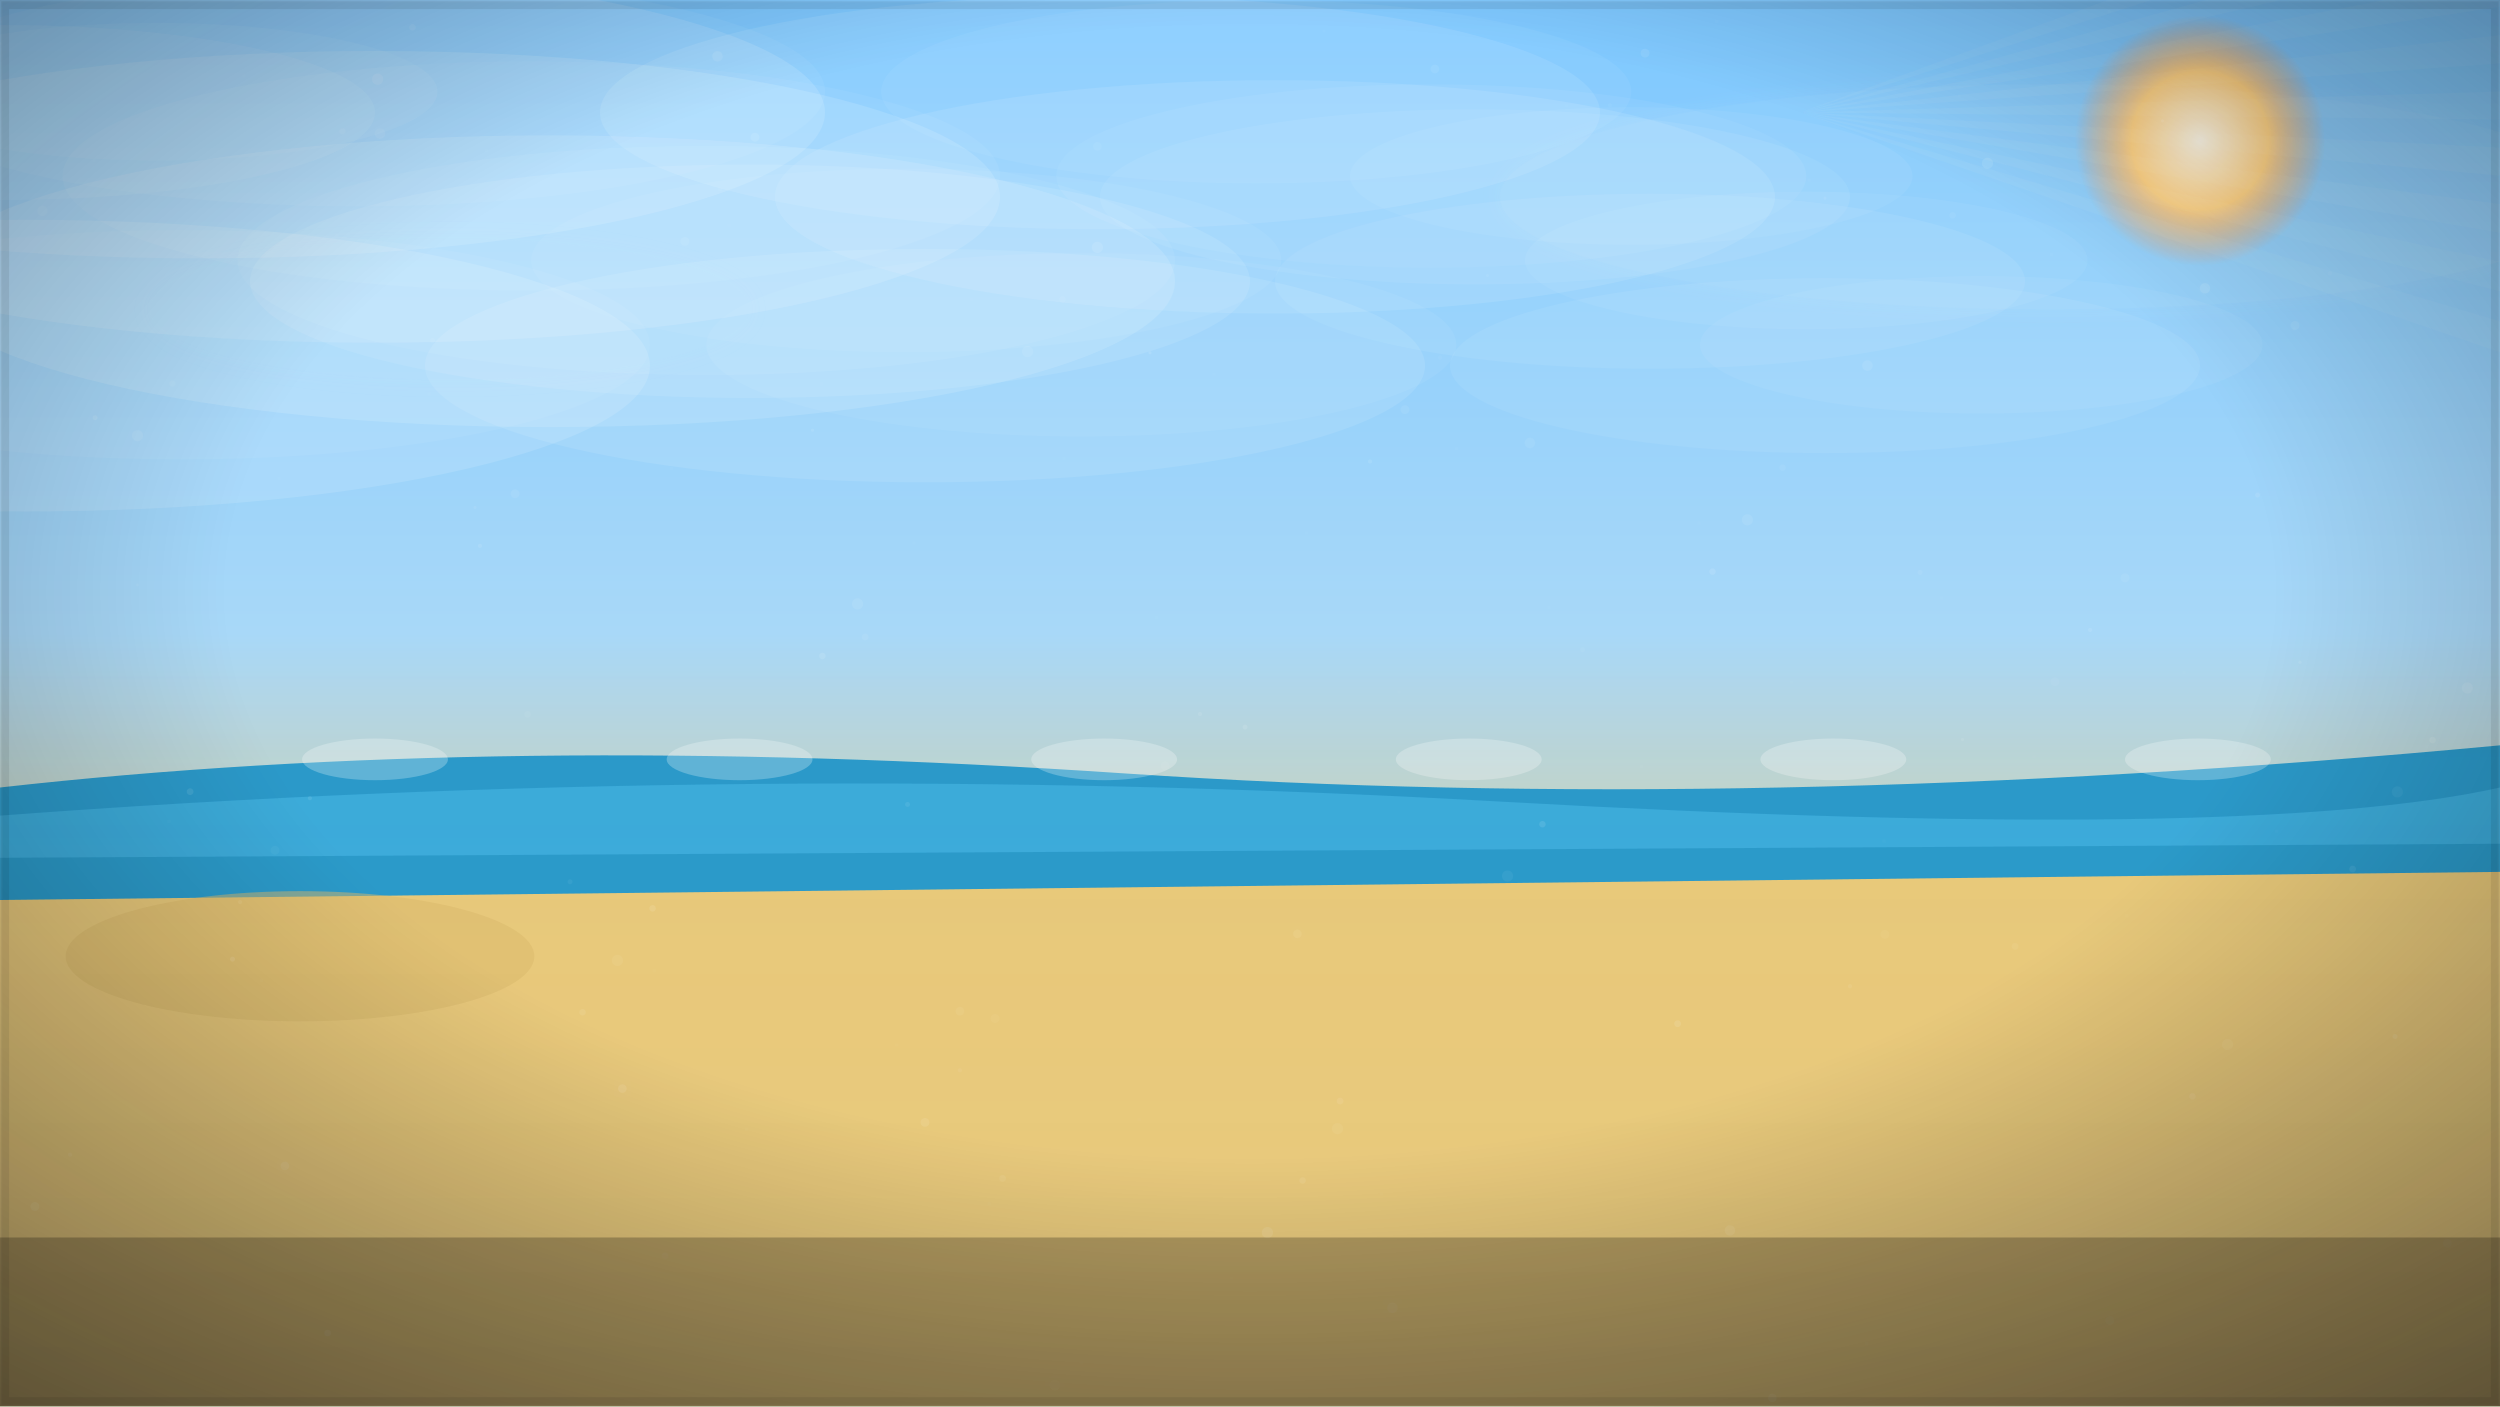
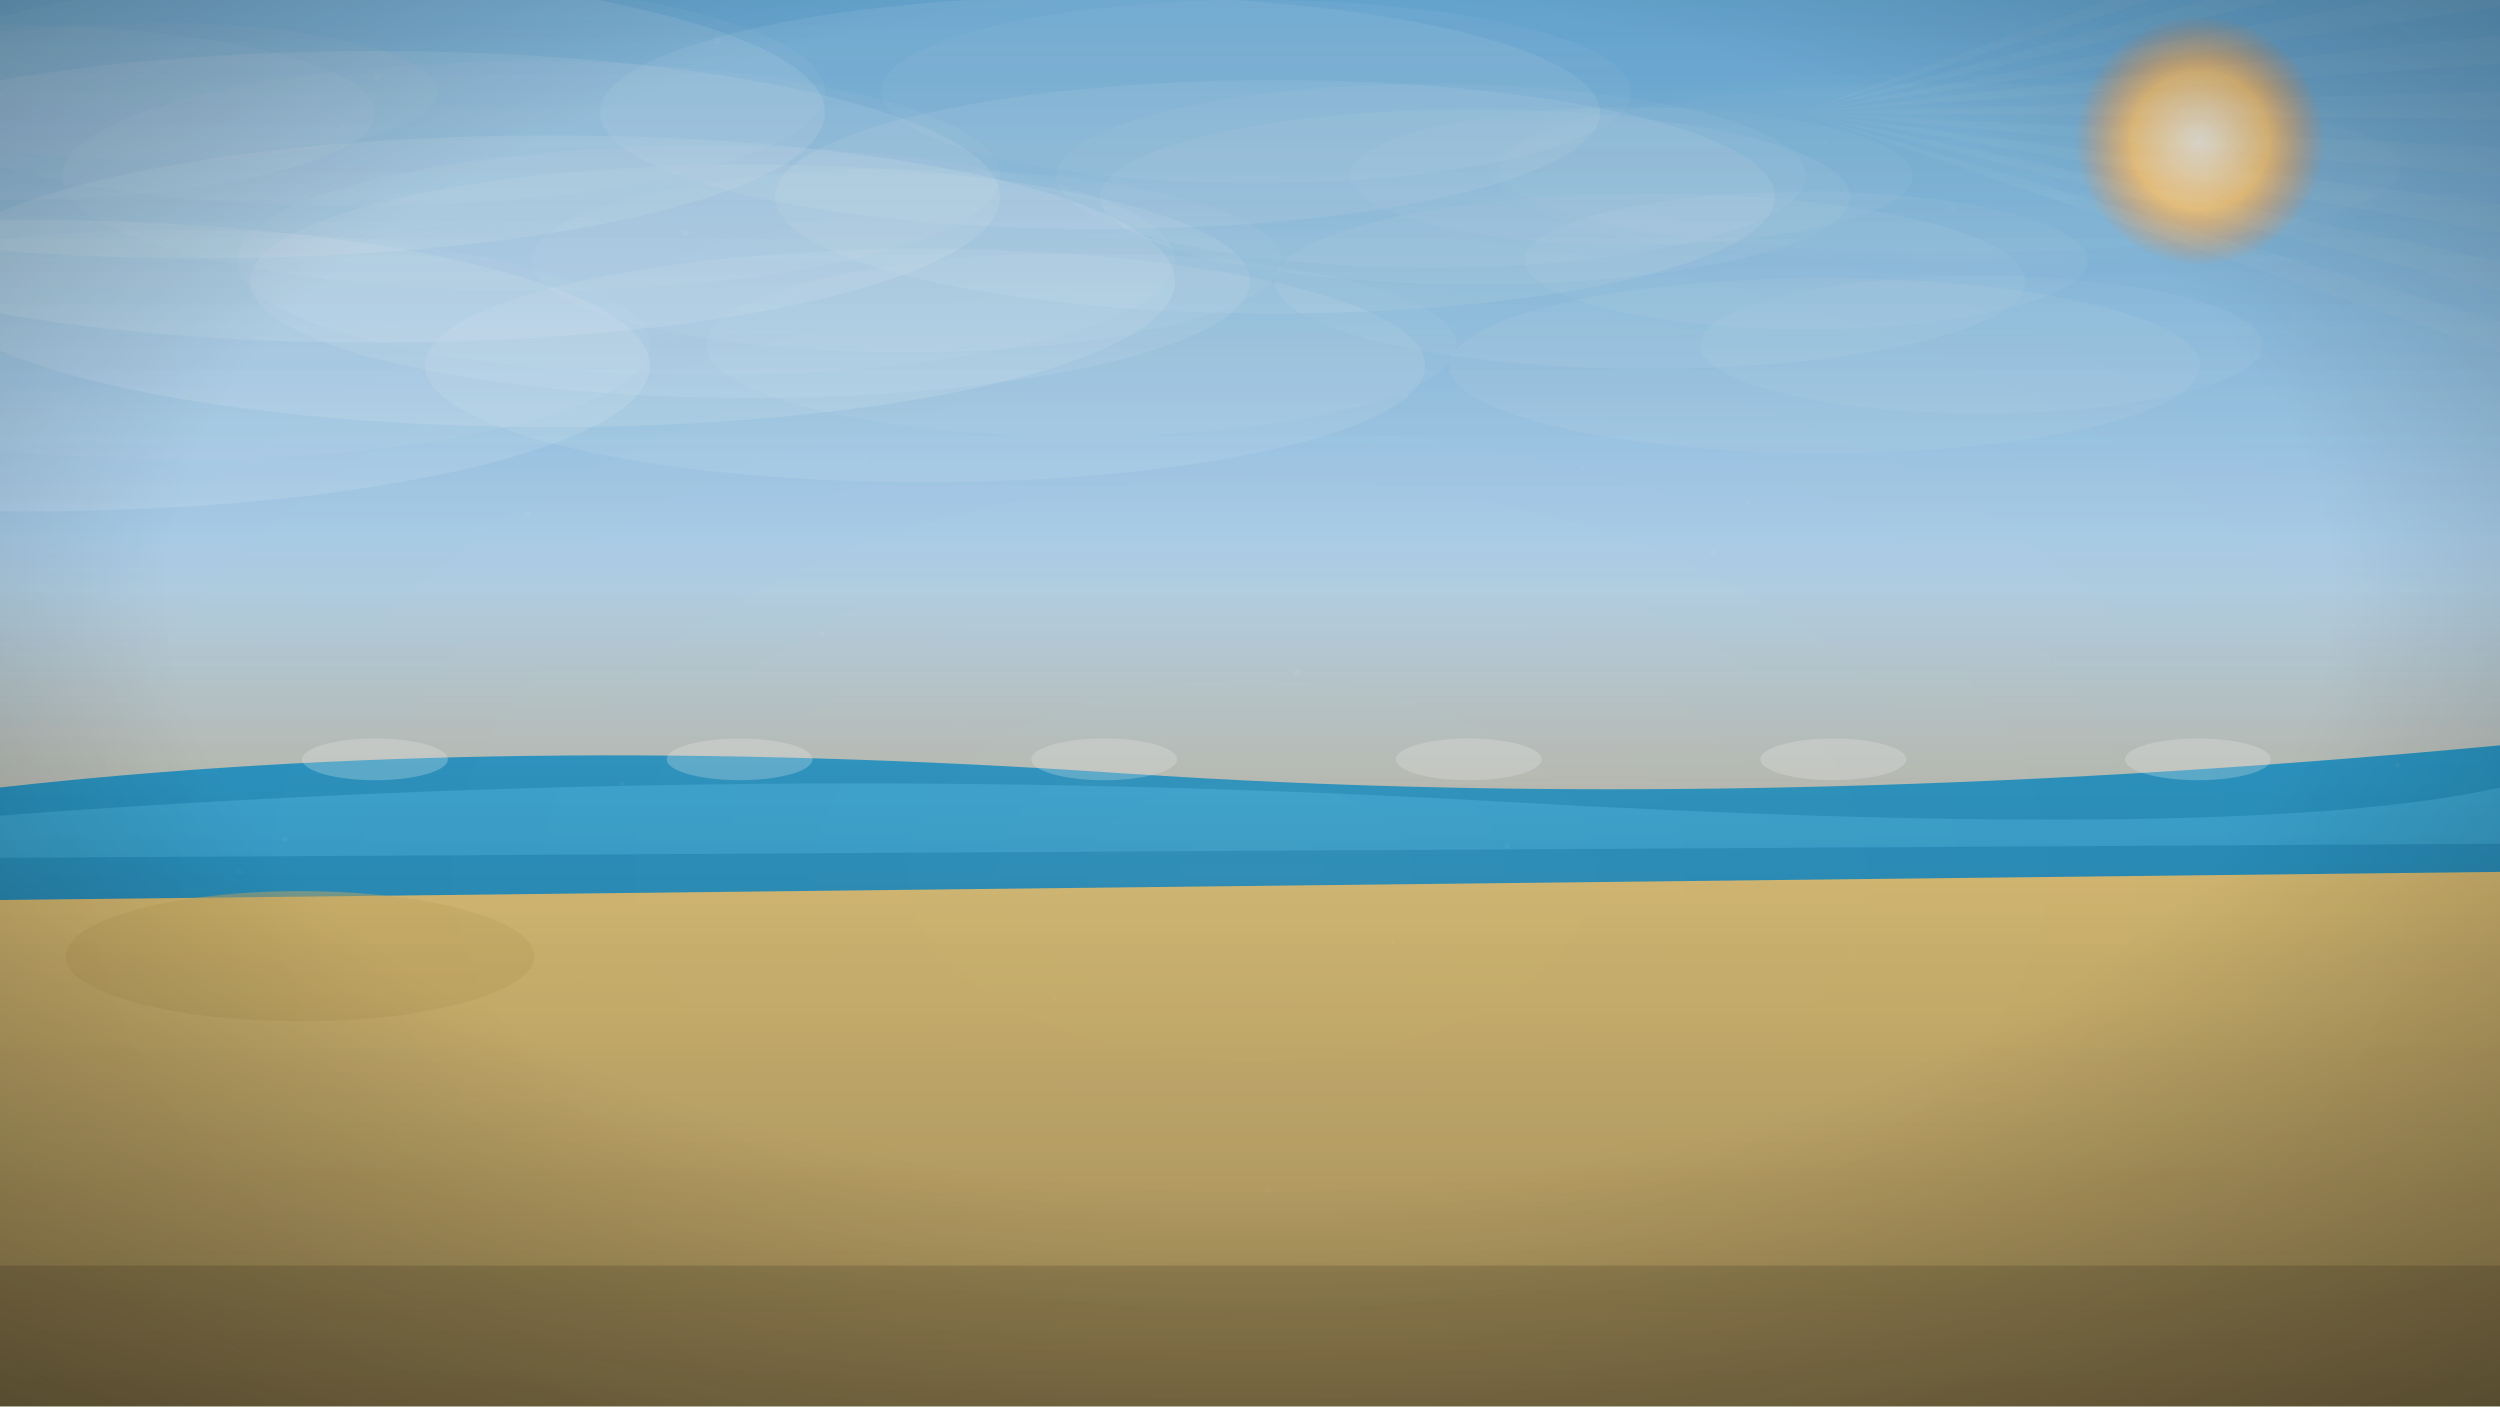
<svg xmlns="http://www.w3.org/2000/svg" viewBox="0 0 960 540" width="960" height="540">
  <defs>
    <linearGradient id="skyTop" x1="0" y1="0" x2="0" y2="1">
-       <stop offset="0%" stop-color="#1a1048" />
-       <stop offset="35%" stop-color="#3d2878" />
-       <stop offset="68%" stop-color="#284868" />
-       <stop offset="100%" stop-color="#0c1420" />
+       <stop offset="0%" stop-color="#121828" />
+       <stop offset="32%" stop-color="#243050" />
+       <stop offset="58%" stop-color="#2a3848" />
+       <stop offset="100%" stop-color="#0a0e14" />
    </linearGradient>
    <linearGradient id="skyDay" x1="0" y1="0" x2="0" y2="1">
-       <stop offset="0%" stop-color="#7ec8ff" />
-       <stop offset="45%" stop-color="#a8d8f8" />
-       <stop offset="78%" stop-color="#e8c878" />
-       <stop offset="100%" stop-color="#88b868" />
+       <stop offset="0%" stop-color="#6eb4e0" />
+       <stop offset="38%" stop-color="#a8cce8" />
+       <stop offset="70%" stop-color="#d8c098" />
+       <stop offset="100%" stop-color="#6a8868" />
    </linearGradient>
    <linearGradient id="skySunset" x1="0" y1="0" x2="0" y2="1">
      <stop offset="0%" stop-color="#ff6b4a" />
      <stop offset="28%" stop-color="#d84888" />
      <stop offset="55%" stop-color="#683878" />
      <stop offset="100%" stop-color="#120818" />
    </linearGradient>
    <linearGradient id="haze" x1="0" y1="0.4" x2="0" y2="1">
      <stop offset="0%" stop-color="#fff" stop-opacity="0" />
      <stop offset="100%" stop-color="#c8d8f0" stop-opacity="0.22" />
    </linearGradient>
    <filter id="softGlow" x="-40%" y="-40%" width="180%" height="180%">
      <feGaussianBlur stdDeviation="4" result="b" />
      <feMerge>
        <feMergeNode in="b" />
        <feMergeNode in="SourceGraphic" />
      </feMerge>
    </filter>
    <filter id="neonGlow" x="-60%" y="-60%" width="220%" height="220%">
      <feGaussianBlur stdDeviation="6" result="b" />
      <feMerge>
        <feMergeNode in="b" />
        <feMergeNode in="b" />
        <feMergeNode in="SourceGraphic" />
      </feMerge>
    </filter>
    <filter id="paintSoft" x="-2%" y="-2%" width="104%" height="104%">
      <feGaussianBlur stdDeviation="0.6" />
    </filter>
    <radialGradient id="sunDisc" cx="0.5" cy="0.5" r="0.5">
      <stop offset="0%" stop-color="#fff8e8" />
      <stop offset="55%" stop-color="#ffd080" />
      <stop offset="100%" stop-color="#ff904000" />
    </radialGradient>
    <radialGradient id="moonGlow" cx="0.5" cy="0.5" r="0.5">
      <stop offset="0%" stop-color="#fffef8" />
      <stop offset="40%" stop-color="#e8e0f0" />
      <stop offset="100%" stop-color="#e8e0f000" />
    </radialGradient>
    <linearGradient id="wallWarm" x1="0" y1="0" x2="1" y2="1">
      <stop offset="0%" stop-color="#fff0e4" />
      <stop offset="45%" stop-color="#e8c8b0" />
      <stop offset="100%" stop-color="#c8a088" />
    </linearGradient>
    <linearGradient id="wallCool" x1="0" y1="0" x2="0" y2="1">
      <stop offset="0%" stop-color="#eef2f8" />
      <stop offset="100%" stop-color="#b8c0d0" />
    </linearGradient>
    <linearGradient id="floorWood" x1="0" y1="0.6" x2="0" y2="1">
      <stop offset="0%" stop-color="#a88870" />
      <stop offset="100%" stop-color="#685040" />
    </linearGradient>
    <radialGradient id="lampGlow" cx="0.5" cy="0.5" r="0.5">
      <stop offset="0%" stop-color="#fff8e0" />
      <stop offset="70%" stop-color="#ffd898" stop-opacity="0.35" />
      <stop offset="100%" stop-color="#ffd898" stop-opacity="0" />
    </radialGradient>
    <radialGradient id="vignette" cx="0.5" cy="0.42" r="0.78">
-       <stop offset="52%" stop-color="#000" stop-opacity="0" />
-       <stop offset="100%" stop-color="#030508" stop-opacity="0.48" />
+       <stop offset="55%" stop-color="#000" stop-opacity="0" />
+       <stop offset="100%" stop-color="#030508" stop-opacity="0.38" />
+     </radialGradient>
+     <linearGradient id="filmGrade" x1="0" y1="0" x2="0" y2="1">
+       <stop offset="0%" stop-color="#283858" stop-opacity="0.14" />
+       <stop offset="42%" stop-color="#000" stop-opacity="0" />
+       <stop offset="100%" stop-color="#000" stop-opacity="0.32" />
+     </linearGradient>
+     <radialGradient id="stageGlow" cx="0.5" cy="0.62" r="0.55">
+       <stop offset="0%" stop-color="#fff" stop-opacity="0.06" />
+       <stop offset="100%" stop-color="#fff" stop-opacity="0" />
    </radialGradient>
  </defs>
  <rect width="960" height="540" fill="url(#skyDay)" />
  <ellipse cx="0" cy="43.2" rx="144" ry="33.6" fill="#fff" opacity="0.06" />
  <ellipse cx="60" cy="35.2" rx="108" ry="26.4" fill="#fff" opacity="0.05" />
  <ellipse cx="489.6" cy="75.6" rx="192" ry="44.8" fill="#fff" opacity="0.09" />
  <ellipse cx="549.6" cy="67.6" rx="144" ry="35.2" fill="#fff" opacity="0.05" />
  <ellipse cx="211.2" cy="108" rx="240" ry="56" fill="#fff" opacity="0.12" />
  <ellipse cx="271.2" cy="100" rx="180" ry="44" fill="#fff" opacity="0.05" />
  <ellipse cx="700.8" cy="140.4" rx="144" ry="33.6" fill="#fff" opacity="0.06" />
  <ellipse cx="760.8" cy="132.4" rx="108" ry="26.4" fill="#fff" opacity="0.05" />
  <ellipse cx="422.4" cy="43.2" rx="192" ry="44.8" fill="#fff" opacity="0.09" />
  <ellipse cx="482.4" cy="35.2" rx="144" ry="35.2" fill="#fff" opacity="0.05" />
  <ellipse cx="144" cy="75.6" rx="240" ry="56" fill="#fff" opacity="0.12" />
  <ellipse cx="204" cy="67.6" rx="180" ry="44" fill="#fff" opacity="0.05" />
  <ellipse cx="633.6" cy="108" rx="144" ry="33.6" fill="#fff" opacity="0.06" />
  <ellipse cx="693.6" cy="100" rx="108" ry="26.4" fill="#fff" opacity="0.05" />
  <ellipse cx="355.2" cy="140.4" rx="192" ry="44.8" fill="#fff" opacity="0.09" />
  <ellipse cx="415.2" cy="132.4" rx="144" ry="35.2" fill="#fff" opacity="0.05" />
  <ellipse cx="76.8" cy="43.2" rx="240" ry="56" fill="#fff" opacity="0.12" />
  <ellipse cx="136.8" cy="35.2" rx="180" ry="44" fill="#fff" opacity="0.05" />
  <ellipse cx="566.4" cy="75.6" rx="144" ry="33.6" fill="#fff" opacity="0.06" />
  <ellipse cx="626.4" cy="67.6" rx="108" ry="26.4" fill="#fff" opacity="0.05" />
  <ellipse cx="288" cy="108" rx="192" ry="44.8" fill="#fff" opacity="0.09" />
  <ellipse cx="348" cy="100" rx="144" ry="35.2" fill="#fff" opacity="0.05" />
  <ellipse cx="9.6" cy="140.4" rx="240" ry="56" fill="#fff" opacity="0.12" />
  <ellipse cx="69.6" cy="132.4" rx="180" ry="44" fill="#fff" opacity="0.05" />
  <circle cx="844.8" cy="54" r="48" fill="url(#sunDisc)" />
  <polygon points="691.2,43.2 1299.914,-178.998 1308.312,-154.478" fill="#fff8e8" opacity="0.04" />
  <polygon points="691.2,43.2 1315.724,-129.642 1322.136,-104.529" fill="#fff8e8" opacity="0.04" />
  <polygon points="691.2,43.2 1327.539,-79.181 1331.924,-53.636" fill="#fff8e8" opacity="0.04" />
  <polygon points="691.2,43.2 1335.284,-27.936 1337.613,-2.123" fill="#fff8e8" opacity="0.04" />
  <polygon points="691.2,43.2 1338.908,23.763 1339.168,49.68" fill="#fff8e8" opacity="0.04" />
  <polygon points="691.2,43.2 1338.39,75.587 1336.577,101.441" fill="#fff8e8" opacity="0.04" />
  <polygon points="691.2,43.2 1333.732,127.203 1329.859,152.83" fill="#fff8e8" opacity="0.04" />
  <polygon points="691.2,43.2 1324.964,178.282 1319.055,203.518" fill="#fff8e8" opacity="0.04" />
  <polygon points="691.2,43.2 1312.142,228.497 1304.235,253.18" fill="#fff8e8" opacity="0.04" />
  <rect x="0" y="313.2" width="960" height="226.8" fill="#e8c878" />
  <path d="M0 302.4 Q192 280.8 432 297 T960 286.2 L960 334.8 L0 345.6Z" fill="#2898c8" />
  <path d="M0 313.2 Q288 291.6 576 307.8 T960 302.4 L960 324 L0 329.4Z" fill="#48b8e8" opacity="0.55" />
  <ellipse cx="144" cy="291.6" rx="28" ry="8" fill="#fff" opacity="0.25" />
  <ellipse cx="284" cy="291.6" rx="28" ry="8" fill="#fff" opacity="0.25" />
  <ellipse cx="424" cy="291.6" rx="28" ry="8" fill="#fff" opacity="0.25" />
  <ellipse cx="564" cy="291.6" rx="28" ry="8" fill="#fff" opacity="0.25" />
  <ellipse cx="704" cy="291.6" rx="28" ry="8" fill="#fff" opacity="0.25" />
  <ellipse cx="844" cy="291.6" rx="28" ry="8" fill="#fff" opacity="0.25" />
  <ellipse cx="115.2" cy="367.2" rx="90" ry="25" fill="#d8b868" opacity="0.5" />
-   <circle cx="0.0" cy="8.1" r="0.80" fill="#fff" opacity="0.035" />
-   <circle cx="131.5" cy="50.4" r="1.25" fill="#fff" opacity="0.047" />
-   <circle cx="263.0" cy="92.7" r="1.70" fill="#fff" opacity="0.059" />
-   <circle cx="394.6" cy="135.0" r="2.15" fill="#fff" opacity="0.071" />
-   <circle cx="526.1" cy="177.2" r="0.80" fill="#fff" opacity="0.083" />
-   <circle cx="657.6" cy="219.5" r="1.25" fill="#fff" opacity="0.095" />
-   <circle cx="789.1" cy="261.8" r="1.70" fill="#fff" opacity="0.035" />
-   <circle cx="920.6" cy="304.1" r="2.15" fill="#fff" opacity="0.047" />
-   <circle cx="92.2" cy="346.4" r="0.80" fill="#fff" opacity="0.059" />
-   <circle cx="223.7" cy="388.7" r="1.25" fill="#fff" opacity="0.071" />
-   <circle cx="355.2" cy="431.0" r="1.70" fill="#fff" opacity="0.083" />
-   <circle cx="486.7" cy="473.3" r="2.15" fill="#fff" opacity="0.095" />
-   <circle cx="618.2" cy="40.4" r="0.80" fill="#fff" opacity="0.035" />
-   <circle cx="749.8" cy="82.7" r="1.25" fill="#fff" opacity="0.047" />
-   <circle cx="881.3" cy="125.0" r="1.70" fill="#fff" opacity="0.059" />
-   <circle cx="52.8" cy="167.3" r="2.15" fill="#fff" opacity="0.071" />
-   <circle cx="184.3" cy="209.6" r="0.80" fill="#fff" opacity="0.083" />
-   <circle cx="315.8" cy="251.9" r="1.25" fill="#fff" opacity="0.095" />
-   <circle cx="447.4" cy="294.1" r="1.70" fill="#fff" opacity="0.035" />
-   <circle cx="578.9" cy="336.4" r="2.15" fill="#fff" opacity="0.047" />
-   <circle cx="710.4" cy="378.7" r="0.80" fill="#fff" opacity="0.059" />
-   <circle cx="841.9" cy="421.0" r="1.25" fill="#fff" opacity="0.071" />
-   <circle cx="13.4" cy="463.3" r="1.70" fill="#fff" opacity="0.083" />
-   <circle cx="145.0" cy="30.4" r="2.15" fill="#fff" opacity="0.095" />
-   <circle cx="276.5" cy="72.7" r="0.80" fill="#fff" opacity="0.035" />
-   <circle cx="408.0" cy="115.0" r="1.25" fill="#fff" opacity="0.047" />
-   <circle cx="539.5" cy="157.3" r="1.70" fill="#fff" opacity="0.059" />
-   <circle cx="671.0" cy="199.6" r="2.15" fill="#fff" opacity="0.071" />
-   <circle cx="802.6" cy="241.9" r="0.80" fill="#fff" opacity="0.083" />
-   <circle cx="934.1" cy="284.2" r="1.25" fill="#fff" opacity="0.095" />
-   <circle cx="105.6" cy="326.5" r="1.70" fill="#fff" opacity="0.035" />
-   <circle cx="237.1" cy="368.8" r="2.15" fill="#fff" opacity="0.047" />
-   <circle cx="368.6" cy="411.0" r="0.80" fill="#fff" opacity="0.059" />
-   <circle cx="500.2" cy="453.3" r="1.25" fill="#fff" opacity="0.071" />
-   <circle cx="631.7" cy="20.4" r="1.70" fill="#fff" opacity="0.083" />
-   <circle cx="763.2" cy="62.7" r="2.15" fill="#fff" opacity="0.095" />
-   <circle cx="894.7" cy="105.0" r="0.80" fill="#fff" opacity="0.035" />
-   <circle cx="66.2" cy="147.3" r="1.25" fill="#fff" opacity="0.047" />
-   <circle cx="197.8" cy="189.6" r="1.70" fill="#fff" opacity="0.059" />
-   <circle cx="329.3" cy="231.9" r="2.15" fill="#fff" opacity="0.071" />
-   <circle cx="460.8" cy="274.2" r="0.80" fill="#fff" opacity="0.083" />
-   <circle cx="592.3" cy="316.5" r="1.25" fill="#fff" opacity="0.095" />
-   <circle cx="723.8" cy="358.8" r="1.70" fill="#fff" opacity="0.035" />
-   <circle cx="855.4" cy="401.1" r="2.15" fill="#fff" opacity="0.047" />
-   <circle cx="26.9" cy="443.4" r="0.80" fill="#fff" opacity="0.059" />
-   <circle cx="158.4" cy="10.5" r="1.25" fill="#fff" opacity="0.071" />
-   <circle cx="289.9" cy="52.7" r="1.70" fill="#fff" opacity="0.083" />
-   <circle cx="421.4" cy="95.0" r="2.15" fill="#fff" opacity="0.095" />
-   <circle cx="553.0" cy="137.3" r="0.80" fill="#fff" opacity="0.035" />
-   <circle cx="684.5" cy="179.6" r="1.25" fill="#fff" opacity="0.047" />
-   <circle cx="816.0" cy="221.9" r="1.70" fill="#fff" opacity="0.059" />
-   <circle cx="947.5" cy="264.2" r="2.15" fill="#fff" opacity="0.071" />
-   <circle cx="119.0" cy="306.5" r="0.80" fill="#fff" opacity="0.083" />
-   <circle cx="250.6" cy="348.8" r="1.25" fill="#fff" opacity="0.095" />
-   <circle cx="382.1" cy="391.1" r="1.70" fill="#fff" opacity="0.035" />
-   <circle cx="513.6" cy="433.4" r="2.15" fill="#fff" opacity="0.047" />
-   <circle cx="0.0" cy="16.7" r="0.60" fill="#fff" opacity="0.040" filter="url(#softGlow)" />
-   <circle cx="166.1" cy="130.7" r="0.95" fill="#fff" opacity="0.050" filter="url(#softGlow)" />
-   <circle cx="332.2" cy="244.6" r="1.30" fill="#fff" opacity="0.060" filter="url(#softGlow)" />
-   <circle cx="498.2" cy="358.6" r="1.65" fill="#fff" opacity="0.070" filter="url(#softGlow)" />
-   <circle cx="664.3" cy="472.5" r="2.00" fill="#fff" opacity="0.080" filter="url(#softGlow)" />
-   <circle cx="830.4" cy="46.4" r="0.60" fill="#fff" opacity="0.090" filter="url(#softGlow)" />
-   <circle cx="36.5" cy="160.4" r="0.95" fill="#fff" opacity="0.100" filter="url(#softGlow)" />
-   <circle cx="202.6" cy="274.3" r="1.30" fill="#fff" opacity="0.040" filter="url(#softGlow)" />
-   <circle cx="368.6" cy="388.3" r="1.65" fill="#fff" opacity="0.050" filter="url(#softGlow)" />
-   <circle cx="534.7" cy="502.2" r="2.00" fill="#fff" opacity="0.060" filter="url(#softGlow)" />
-   <circle cx="700.8" cy="76.1" r="0.60" fill="#fff" opacity="0.070" filter="url(#softGlow)" />
-   <circle cx="866.9" cy="190.1" r="0.95" fill="#fff" opacity="0.080" filter="url(#softGlow)" />
-   <circle cx="73.0" cy="304.0" r="1.30" fill="#fff" opacity="0.090" filter="url(#softGlow)" />
-   <circle cx="239.0" cy="418.0" r="1.65" fill="#fff" opacity="0.100" filter="url(#softGlow)" />
-   <circle cx="405.1" cy="531.9" r="2.00" fill="#fff" opacity="0.040" filter="url(#softGlow)" />
-   <circle cx="571.2" cy="105.8" r="0.60" fill="#fff" opacity="0.050" filter="url(#softGlow)" />
-   <circle cx="737.3" cy="219.8" r="0.95" fill="#fff" opacity="0.060" filter="url(#softGlow)" />
-   <circle cx="903.4" cy="333.7" r="1.30" fill="#fff" opacity="0.070" filter="url(#softGlow)" />
-   <circle cx="109.4" cy="447.7" r="1.65" fill="#fff" opacity="0.080" filter="url(#softGlow)" />
-   <circle cx="275.5" cy="21.6" r="2.00" fill="#fff" opacity="0.090" filter="url(#softGlow)" />
-   <circle cx="441.6" cy="135.5" r="0.60" fill="#fff" opacity="0.100" filter="url(#softGlow)" />
-   <circle cx="607.7" cy="249.5" r="0.95" fill="#fff" opacity="0.040" filter="url(#softGlow)" />
-   <circle cx="773.8" cy="363.4" r="1.30" fill="#fff" opacity="0.050" filter="url(#softGlow)" />
-   <circle cx="939.8" cy="477.4" r="1.65" fill="#fff" opacity="0.060" filter="url(#softGlow)" />
-   <circle cx="145.9" cy="51.3" r="2.00" fill="#fff" opacity="0.070" filter="url(#softGlow)" />
-   <circle cx="312.0" cy="165.2" r="0.60" fill="#fff" opacity="0.080" filter="url(#softGlow)" />
-   <circle cx="478.1" cy="279.2" r="0.95" fill="#fff" opacity="0.090" filter="url(#softGlow)" />
-   <circle cx="644.2" cy="393.1" r="1.30" fill="#fff" opacity="0.100" filter="url(#softGlow)" />
-   <circle cx="810.2" cy="507.1" r="1.65" fill="#fff" opacity="0.040" filter="url(#softGlow)" />
-   <circle cx="16.3" cy="81.0" r="2.00" fill="#fff" opacity="0.050" filter="url(#softGlow)" />
-   <circle cx="182.4" cy="194.9" r="0.60" fill="#fff" opacity="0.060" filter="url(#softGlow)" />
-   <circle cx="348.5" cy="308.9" r="0.95" fill="#fff" opacity="0.070" filter="url(#softGlow)" />
-   <circle cx="514.6" cy="422.8" r="1.30" fill="#fff" opacity="0.080" filter="url(#softGlow)" />
-   <circle cx="680.6" cy="536.8" r="1.65" fill="#fff" opacity="0.090" filter="url(#softGlow)" />
-   <circle cx="846.7" cy="110.7" r="2.00" fill="#fff" opacity="0.100" filter="url(#softGlow)" />
-   <circle cx="52.8" cy="224.6" r="0.60" fill="#fff" opacity="0.040" filter="url(#softGlow)" />
-   <circle cx="218.9" cy="338.6" r="0.95" fill="#fff" opacity="0.050" filter="url(#softGlow)" />
-   <circle cx="385.0" cy="452.5" r="1.30" fill="#fff" opacity="0.060" filter="url(#softGlow)" />
-   <circle cx="551.0" cy="26.5" r="1.65" fill="#fff" opacity="0.070" filter="url(#softGlow)" />
-   <circle cx="717.1" cy="140.4" r="2.00" fill="#fff" opacity="0.080" filter="url(#softGlow)" />
-   <circle cx="883.2" cy="254.3" r="0.60" fill="#fff" opacity="0.090" filter="url(#softGlow)" />
-   <circle cx="89.3" cy="368.3" r="0.95" fill="#fff" opacity="0.100" filter="url(#softGlow)" />
-   <circle cx="255.4" cy="482.2" r="1.30" fill="#fff" opacity="0.040" filter="url(#softGlow)" />
-   <circle cx="421.4" cy="56.2" r="1.65" fill="#fff" opacity="0.050" filter="url(#softGlow)" />
-   <circle cx="587.5" cy="170.1" r="2.00" fill="#fff" opacity="0.060" filter="url(#softGlow)" />
-   <circle cx="753.6" cy="284.0" r="0.60" fill="#fff" opacity="0.070" filter="url(#softGlow)" />
-   <circle cx="919.7" cy="398.0" r="0.95" fill="#fff" opacity="0.080" filter="url(#softGlow)" />
-   <circle cx="125.8" cy="511.9" r="1.30" fill="#fff" opacity="0.090" filter="url(#softGlow)" />
-   <rect x="0.0" y="0.0" width="1.2" height="1.2" fill="#fff" opacity="0.018" />
-   <rect x="93.1" y="28.6" width="1.2" height="1.2" fill="#fff" opacity="0.018" />
-   <rect x="186.2" y="57.2" width="1.2" height="1.2" fill="#fff" opacity="0.018" />
-   <rect x="279.4" y="85.9" width="1.2" height="1.2" fill="#fff" opacity="0.018" />
-   <rect x="372.5" y="114.5" width="1.2" height="1.2" fill="#fff" opacity="0.018" />
-   <rect x="465.6" y="143.1" width="1.2" height="1.2" fill="#fff" opacity="0.018" />
-   <rect x="558.7" y="171.7" width="1.2" height="1.2" fill="#fff" opacity="0.018" />
-   <rect x="651.8" y="200.3" width="1.2" height="1.2" fill="#fff" opacity="0.018" />
-   <rect x="745.0" y="229.0" width="1.2" height="1.2" fill="#fff" opacity="0.018" />
-   <rect x="838.1" y="257.6" width="1.2" height="1.2" fill="#fff" opacity="0.018" />
-   <rect x="931.2" y="286.2" width="1.2" height="1.2" fill="#fff" opacity="0.018" />
-   <rect x="64.3" y="314.8" width="1.2" height="1.2" fill="#fff" opacity="0.018" />
-   <rect x="157.4" y="343.4" width="1.2" height="1.2" fill="#fff" opacity="0.018" />
-   <rect x="250.6" y="372.1" width="1.2" height="1.2" fill="#fff" opacity="0.018" />
-   <rect x="343.7" y="400.7" width="1.2" height="1.2" fill="#fff" opacity="0.018" />
-   <rect x="436.8" y="429.3" width="1.2" height="1.2" fill="#fff" opacity="0.018" />
-   <rect x="529.9" y="457.9" width="1.2" height="1.2" fill="#fff" opacity="0.018" />
-   <rect x="623.0" y="486.5" width="1.2" height="1.2" fill="#fff" opacity="0.018" />
-   <rect x="716.2" y="515.2" width="1.2" height="1.2" fill="#fff" opacity="0.018" />
-   <rect x="809.3" y="3.8" width="1.2" height="1.2" fill="#fff" opacity="0.018" />
-   <rect x="902.4" y="32.4" width="1.2" height="1.2" fill="#fff" opacity="0.018" />
-   <rect x="35.5" y="61.0" width="1.2" height="1.2" fill="#fff" opacity="0.018" />
-   <rect x="128.6" y="89.6" width="1.2" height="1.2" fill="#fff" opacity="0.018" />
-   <rect x="221.8" y="118.3" width="1.2" height="1.2" fill="#fff" opacity="0.018" />
-   <rect x="314.9" y="146.9" width="1.2" height="1.2" fill="#fff" opacity="0.018" />
-   <rect x="408.0" y="175.5" width="1.2" height="1.2" fill="#fff" opacity="0.018" />
-   <rect x="501.1" y="204.1" width="1.2" height="1.2" fill="#fff" opacity="0.018" />
-   <rect x="594.2" y="232.7" width="1.2" height="1.2" fill="#fff" opacity="0.018" />
-   <rect x="687.4" y="261.4" width="1.2" height="1.2" fill="#fff" opacity="0.018" />
-   <rect x="780.5" y="290.0" width="1.2" height="1.2" fill="#fff" opacity="0.018" />
-   <rect x="873.6" y="318.6" width="1.2" height="1.2" fill="#fff" opacity="0.018" />
-   <rect x="6.7" y="347.2" width="1.2" height="1.2" fill="#fff" opacity="0.018" />
-   <rect x="99.8" y="375.8" width="1.2" height="1.2" fill="#fff" opacity="0.018" />
-   <rect x="193.0" y="404.5" width="1.2" height="1.2" fill="#fff" opacity="0.018" />
-   <rect x="286.1" y="433.1" width="1.2" height="1.2" fill="#fff" opacity="0.018" />
-   <rect x="379.2" y="461.7" width="1.2" height="1.2" fill="#fff" opacity="0.018" />
-   <rect x="472.3" y="490.3" width="1.2" height="1.2" fill="#fff" opacity="0.018" />
-   <rect x="565.4" y="518.9" width="1.2" height="1.2" fill="#fff" opacity="0.018" />
-   <rect x="658.6" y="7.6" width="1.2" height="1.2" fill="#fff" opacity="0.018" />
-   <rect x="751.7" y="36.2" width="1.2" height="1.2" fill="#fff" opacity="0.018" />
-   <rect x="844.8" y="64.8" width="1.2" height="1.2" fill="#fff" opacity="0.018" />
-   <rect x="937.9" y="93.4" width="1.2" height="1.2" fill="#fff" opacity="0.018" />
-   <rect x="71.0" y="122.0" width="1.2" height="1.2" fill="#fff" opacity="0.018" />
-   <rect x="164.2" y="150.7" width="1.2" height="1.2" fill="#fff" opacity="0.018" />
-   <rect x="257.3" y="179.3" width="1.2" height="1.2" fill="#fff" opacity="0.018" />
-   <rect x="350.4" y="207.9" width="1.2" height="1.2" fill="#fff" opacity="0.018" />
-   <rect x="443.5" y="236.5" width="1.2" height="1.2" fill="#fff" opacity="0.018" />
-   <rect x="536.6" y="265.1" width="1.2" height="1.2" fill="#fff" opacity="0.018" />
-   <rect x="629.8" y="293.8" width="1.2" height="1.2" fill="#fff" opacity="0.018" />
-   <rect x="722.9" y="322.4" width="1.2" height="1.2" fill="#fff" opacity="0.018" />
-   <rect x="816.0" y="351.0" width="1.2" height="1.2" fill="#fff" opacity="0.018" />
-   <rect x="909.1" y="379.6" width="1.2" height="1.2" fill="#fff" opacity="0.018" />
-   <rect x="42.2" y="408.2" width="1.2" height="1.2" fill="#fff" opacity="0.018" />
-   <rect x="135.4" y="436.9" width="1.2" height="1.2" fill="#fff" opacity="0.018" />
-   <rect x="228.5" y="465.5" width="1.2" height="1.2" fill="#fff" opacity="0.018" />
-   <rect x="321.6" y="494.1" width="1.2" height="1.2" fill="#fff" opacity="0.018" />
-   <rect x="414.7" y="522.7" width="1.2" height="1.2" fill="#fff" opacity="0.018" />
-   <rect x="507.8" y="11.3" width="1.2" height="1.2" fill="#fff" opacity="0.018" />
-   <rect x="601.0" y="40.0" width="1.2" height="1.2" fill="#fff" opacity="0.018" />
-   <rect x="694.1" y="68.6" width="1.2" height="1.2" fill="#fff" opacity="0.018" />
-   <rect x="787.2" y="97.2" width="1.2" height="1.2" fill="#fff" opacity="0.018" />
-   <rect x="880.3" y="125.8" width="1.2" height="1.2" fill="#fff" opacity="0.018" />
-   <rect x="13.4" y="154.4" width="1.2" height="1.2" fill="#fff" opacity="0.018" />
-   <rect x="106.6" y="183.1" width="1.2" height="1.2" fill="#fff" opacity="0.018" />
-   <ellipse cx="787.2" cy="75.6" rx="211.2" ry="43.2" fill="#fff8e8" opacity="0.06" filter="url(#softGlow)" />
-   <ellipse cx="172.8" cy="118.8" rx="115.2" ry="27" fill="#c8e8ff" opacity="0.05" filter="url(#softGlow)" />
-   <rect x="0" y="0" width="960" height="540" fill="none" stroke="#fff" stroke-width="2" opacity="0.04" />
-   <rect x="2" y="2" width="956" height="536" fill="none" stroke="#000" stroke-width="3" opacity="0.08" />
-   <rect width="960" height="540" fill="url(#haze)" opacity="0.2" />
+   <circle cx="0.0" cy="7.8" r="0.60" fill="#fff" opacity="0.022" />
+   <circle cx="131.5" cy="48.7" r="0.95" fill="#fff" opacity="0.032" />
+   <circle cx="263.0" cy="89.5" r="1.30" fill="#fff" opacity="0.042" />
+   <circle cx="394.6" cy="130.4" r="0.60" fill="#fff" opacity="0.052" />
+   <circle cx="526.1" cy="171.2" r="0.95" fill="#fff" opacity="0.022" />
+   <circle cx="657.6" cy="212.1" r="1.30" fill="#fff" opacity="0.032" />
+   <circle cx="789.1" cy="252.9" r="0.60" fill="#fff" opacity="0.042" />
+   <circle cx="920.6" cy="293.8" r="0.95" fill="#fff" opacity="0.052" />
+   <circle cx="92.2" cy="334.6" r="1.30" fill="#fff" opacity="0.022" />
+   <circle cx="223.7" cy="375.5" r="0.60" fill="#fff" opacity="0.032" />
+   <circle cx="355.2" cy="416.3" r="0.95" fill="#fff" opacity="0.042" />
+   <circle cx="486.7" cy="457.2" r="1.30" fill="#fff" opacity="0.052" />
+   <circle cx="618.2" cy="39.0" r="0.60" fill="#fff" opacity="0.022" />
+   <circle cx="749.8" cy="79.9" r="0.95" fill="#fff" opacity="0.032" />
+   <circle cx="881.3" cy="120.7" r="1.30" fill="#fff" opacity="0.042" />
+   <circle cx="52.8" cy="161.6" r="0.60" fill="#fff" opacity="0.052" />
+   <circle cx="184.3" cy="202.4" r="0.95" fill="#fff" opacity="0.022" />
+   <circle cx="315.8" cy="243.3" r="1.30" fill="#fff" opacity="0.032" />
+   <circle cx="447.4" cy="284.1" r="0.60" fill="#fff" opacity="0.042" />
+   <circle cx="578.9" cy="325.0" r="0.95" fill="#fff" opacity="0.052" />
+   <circle cx="710.4" cy="365.8" r="1.30" fill="#fff" opacity="0.022" />
+   <circle cx="841.9" cy="406.7" r="0.60" fill="#fff" opacity="0.032" />
+   <circle cx="13.4" cy="447.5" r="0.95" fill="#fff" opacity="0.042" />
+   <circle cx="145.0" cy="29.4" r="1.30" fill="#fff" opacity="0.052" />
+   <circle cx="276.5" cy="70.2" r="0.60" fill="#fff" opacity="0.022" />
+   <circle cx="408.0" cy="111.1" r="0.95" fill="#fff" opacity="0.032" />
+   <circle cx="539.5" cy="151.9" r="1.30" fill="#fff" opacity="0.042" />
+   <circle cx="671.0" cy="192.8" r="0.60" fill="#fff" opacity="0.052" />
+   <circle cx="0.0" cy="12.1" r="0.50" fill="#fff" opacity="0.025" filter="url(#softGlow)" />
+   <circle cx="166.1" cy="94.1" r="0.78" fill="#fff" opacity="0.033" filter="url(#softGlow)" />
+   <circle cx="332.2" cy="176.1" r="1.06" fill="#fff" opacity="0.041" filter="url(#softGlow)" />
+   <circle cx="498.2" cy="258.2" r="1.34" fill="#fff" opacity="0.049" filter="url(#softGlow)" />
+   <circle cx="664.3" cy="340.2" r="0.50" fill="#fff" opacity="0.057" filter="url(#softGlow)" />
+   <circle cx="830.4" cy="33.4" r="0.78" fill="#fff" opacity="0.025" filter="url(#softGlow)" />
+   <circle cx="36.5" cy="115.5" r="1.06" fill="#fff" opacity="0.033" filter="url(#softGlow)" />
+   <circle cx="202.6" cy="197.5" r="1.34" fill="#fff" opacity="0.041" filter="url(#softGlow)" />
+   <circle cx="368.6" cy="279.5" r="0.50" fill="#fff" opacity="0.049" filter="url(#softGlow)" />
+   <circle cx="534.7" cy="361.6" r="0.78" fill="#fff" opacity="0.057" filter="url(#softGlow)" />
+   <circle cx="700.8" cy="54.8" r="1.06" fill="#fff" opacity="0.025" filter="url(#softGlow)" />
+   <circle cx="866.9" cy="136.9" r="1.34" fill="#fff" opacity="0.033" filter="url(#softGlow)" />
+   <circle cx="73.0" cy="218.9" r="0.50" fill="#fff" opacity="0.041" filter="url(#softGlow)" />
+   <circle cx="239.0" cy="300.9" r="0.78" fill="#fff" opacity="0.049" filter="url(#softGlow)" />
+   <circle cx="405.1" cy="383.0" r="1.06" fill="#fff" opacity="0.057" filter="url(#softGlow)" />
+   <circle cx="571.2" cy="76.2" r="1.34" fill="#fff" opacity="0.025" filter="url(#softGlow)" />
+   <circle cx="737.3" cy="158.2" r="0.50" fill="#fff" opacity="0.033" filter="url(#softGlow)" />
+   <circle cx="903.4" cy="240.3" r="0.78" fill="#fff" opacity="0.041" filter="url(#softGlow)" />
+   <circle cx="109.4" cy="322.3" r="1.06" fill="#fff" opacity="0.049" filter="url(#softGlow)" />
+   <circle cx="275.5" cy="15.6" r="1.34" fill="#fff" opacity="0.057" filter="url(#softGlow)" />
+   <circle cx="441.6" cy="97.6" r="0.50" fill="#fff" opacity="0.025" filter="url(#softGlow)" />
+   <circle cx="607.7" cy="179.6" r="0.78" fill="#fff" opacity="0.033" filter="url(#softGlow)" />
+   <ellipse cx="748.8" cy="64.8" rx="172.8" ry="32.4" fill="#fff8e8" opacity="0.045" filter="url(#softGlow)" />
+   <ellipse cx="211.2" cy="108" rx="96" ry="21.6" fill="#c8e8ff" opacity="0.035" filter="url(#softGlow)" />
+   <rect width="960" height="540" fill="url(#stageGlow)" />
+   <rect width="960" height="540" fill="url(#haze)" opacity="0.14" />
+   <rect width="960" height="540" fill="url(#filmGrade)" />
  <rect width="960" height="540" fill="url(#vignette)" />
-   <rect x="0" y="475.2" width="960" height="64.8" fill="#000" opacity="0.24" />
+   <rect x="0" y="486" width="960" height="54" fill="#000" opacity="0.14" />
</svg>
